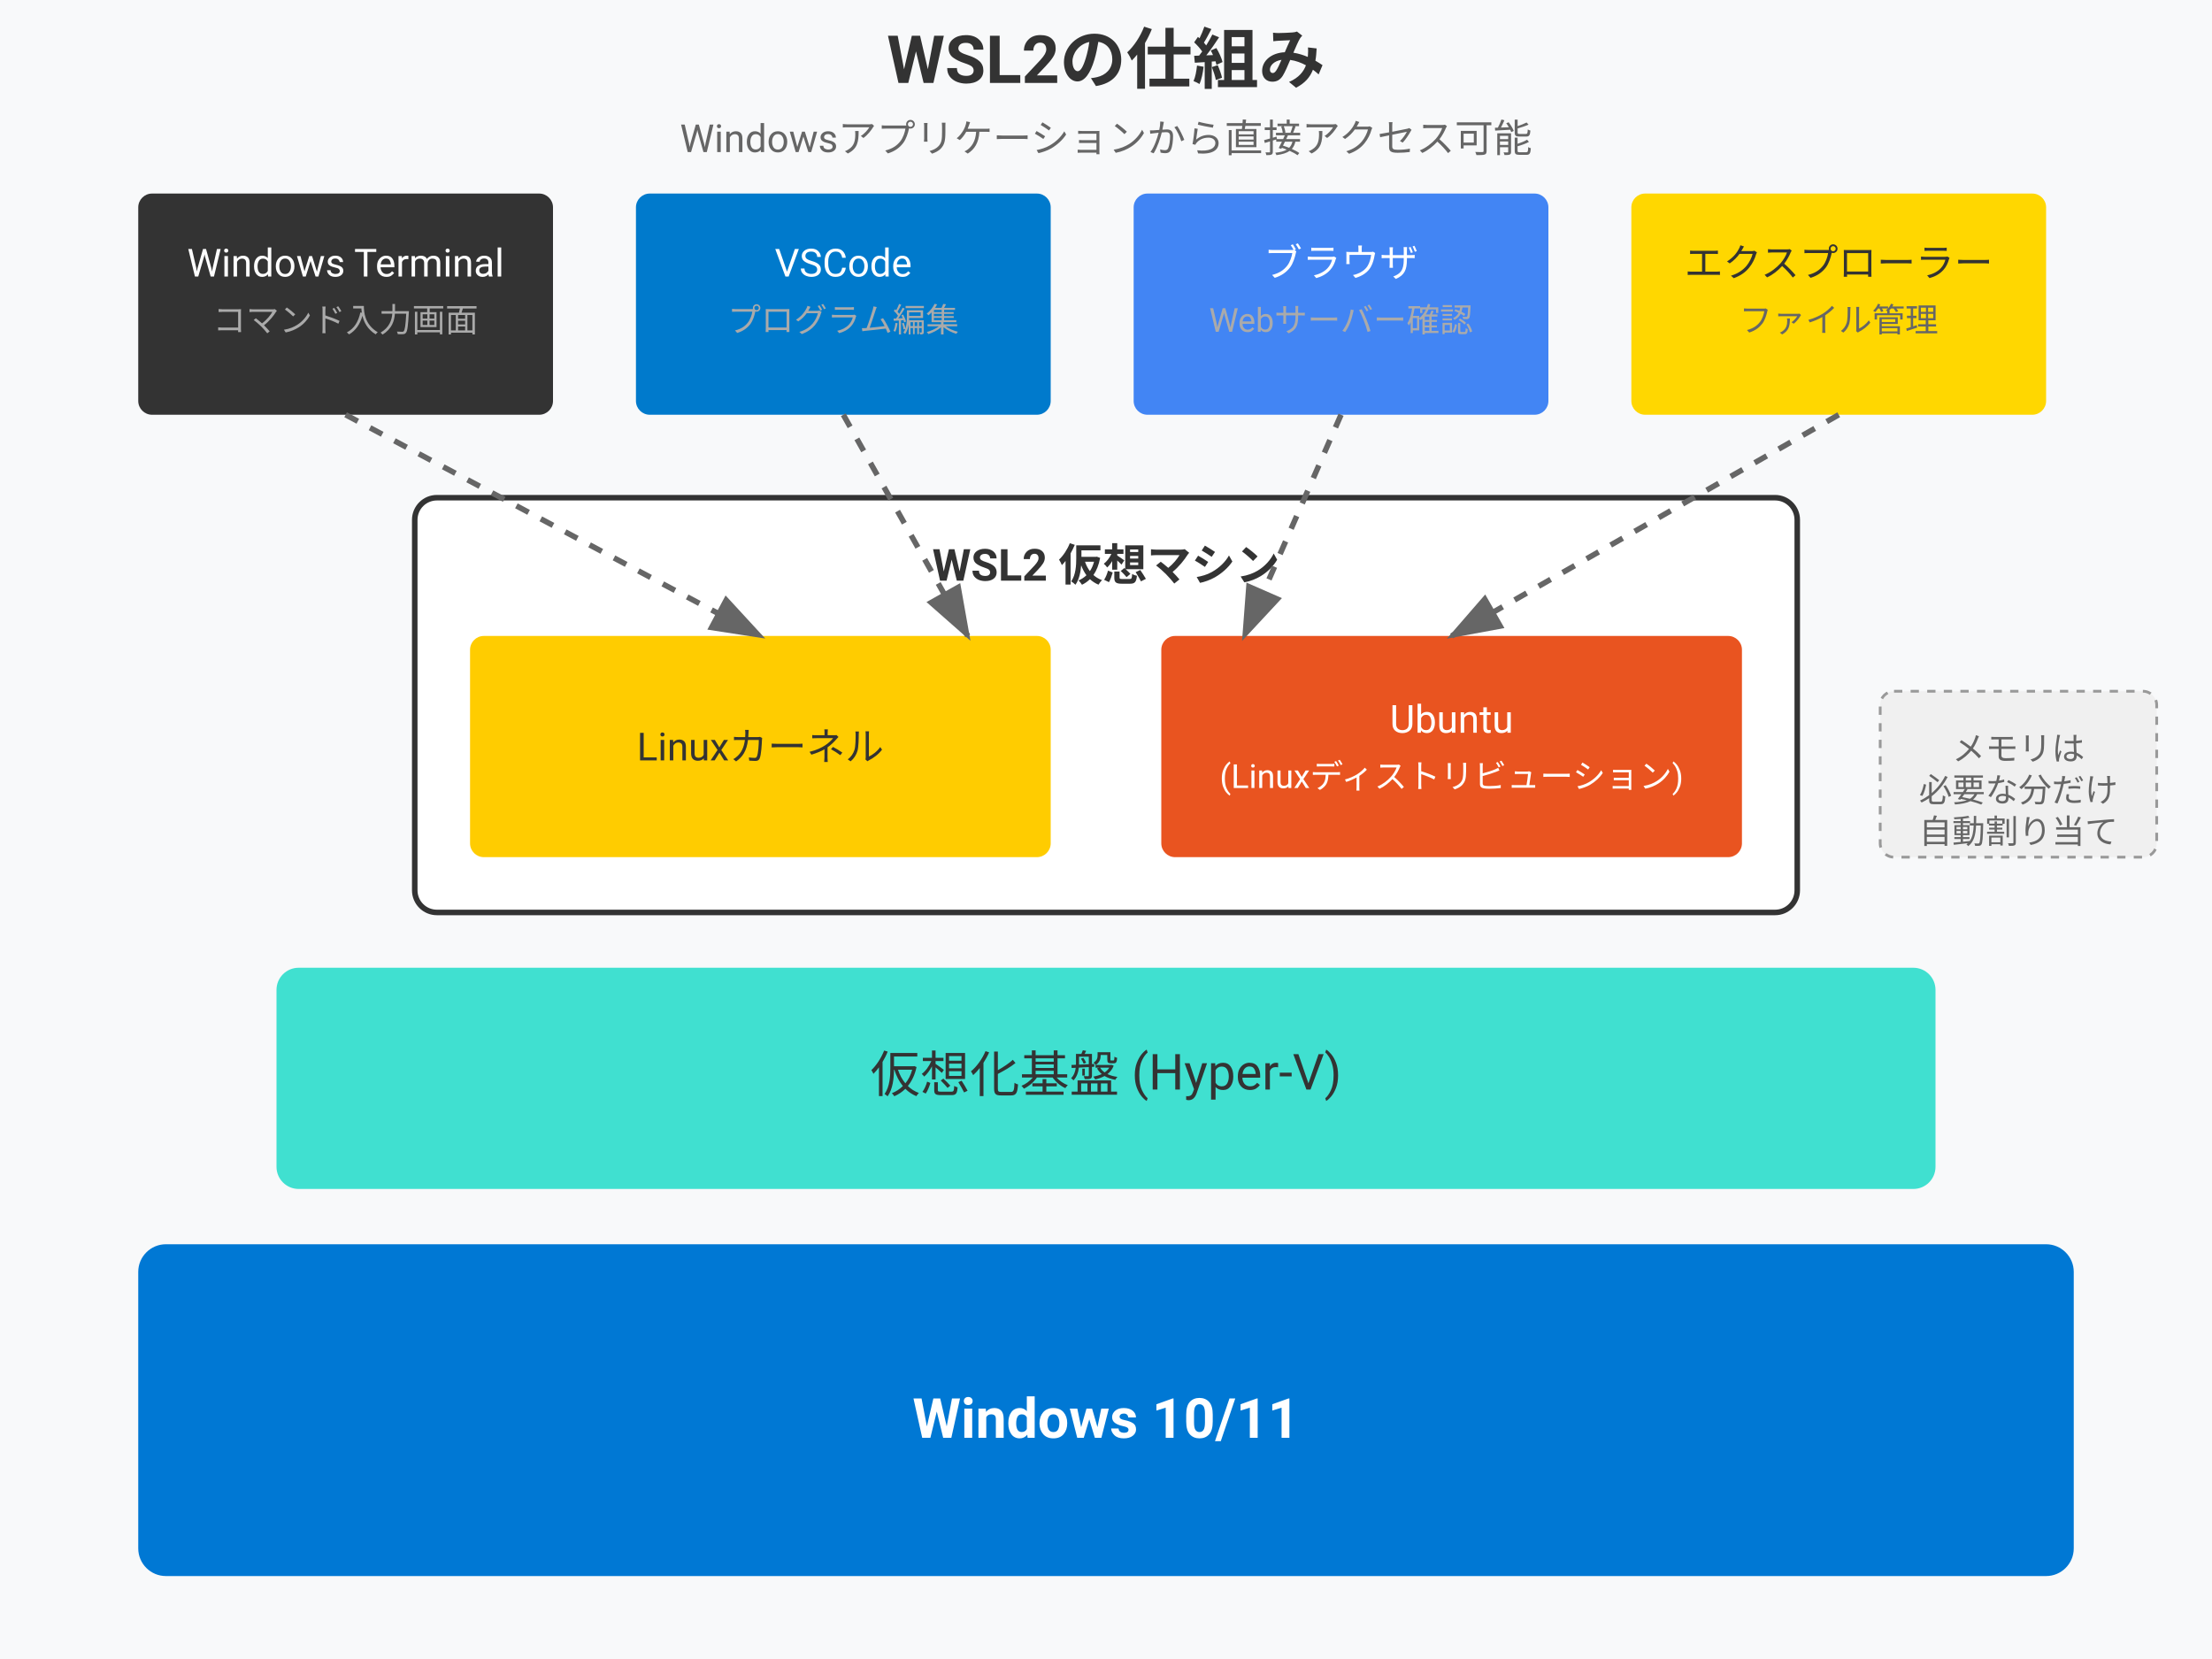
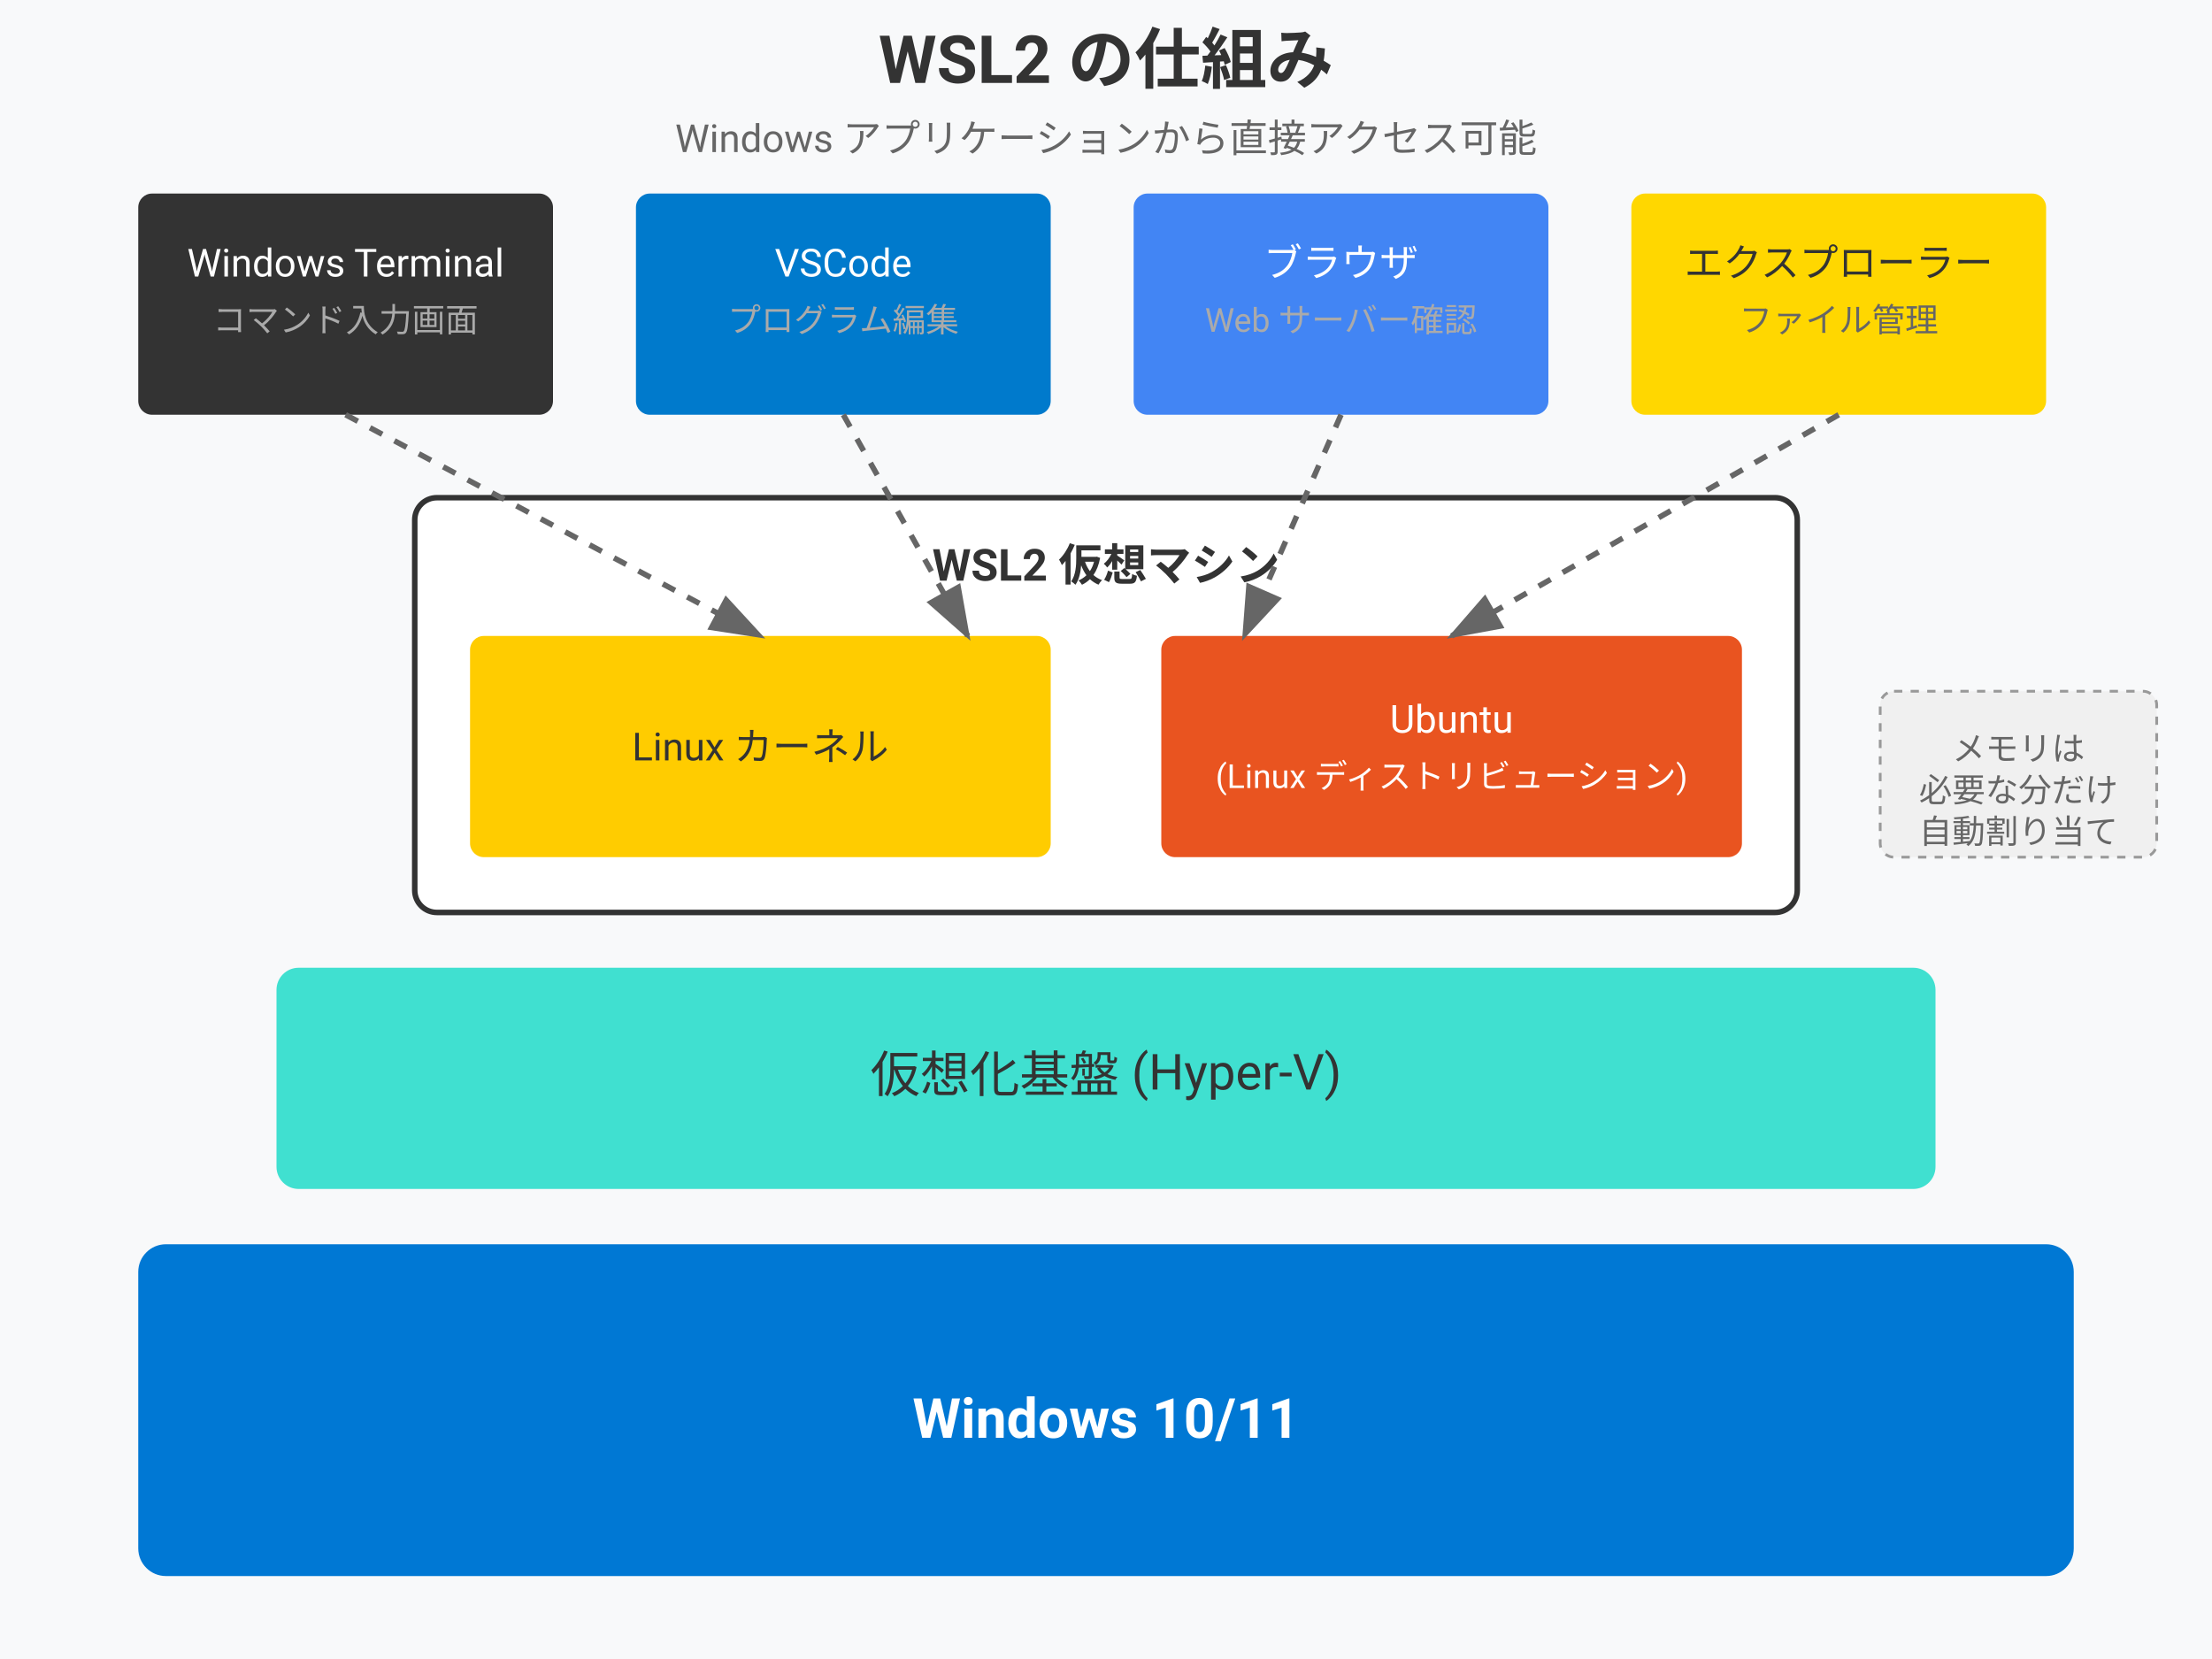
<svg xmlns="http://www.w3.org/2000/svg" viewBox="0 0 800 600">
  <rect width="800" height="600" fill="#f8f9fa" />
-   <text x="400" y="30" font-family="-apple-system, BlinkMacSystemFont, 'Segoe UI', Roboto, 'Helvetica Neue', Arial, 'Noto Sans', sans-serif, 'Apple Color Emoji', 'Segoe UI Emoji', 'Segoe UI Symbol', 'Noto Color Emoji'" font-size="24" font-weight="bold" text-anchor="middle" fill="#333">WSL2の仕組み</text>
+   <text x="400" y="30" font-family="-apple-system, BlinkMacSystemFont, 'Segoe UI', Roboto, 'Helvetica Neue', Arial, 'Noto Sans', sans-serif, 'Apple Color Emoji', 'Segoe UI Emoji', 'Segoe UI Symbol', 'Noto Color Emoji'" font-size="24" font-weight="bold" text-anchor="middle" fill="#333">WSL2 の仕組み</text>
  <rect x="50" y="450" width="700" height="120" fill="#0078d4" rx="10" />
  <text x="400" y="520" font-family="-apple-system, BlinkMacSystemFont, 'Segoe UI', Roboto, 'Helvetica Neue', Arial, 'Noto Sans', sans-serif, 'Apple Color Emoji', 'Segoe UI Emoji', 'Segoe UI Symbol', 'Noto Color Emoji'" font-size="20" font-weight="bold" text-anchor="middle" fill="white">Windows 10/11</text>
  <rect x="100" y="350" width="600" height="80" fill="#40e0d0" rx="8" />
  <text x="400" y="395" font-family="-apple-system, BlinkMacSystemFont, 'Segoe UI', Roboto, 'Helvetica Neue', Arial, 'Noto Sans', sans-serif, 'Apple Color Emoji', 'Segoe UI Emoji', 'Segoe UI Symbol', 'Noto Color Emoji'" font-size="18" text-anchor="middle" fill="#333">仮想化基盤 (Hyper-V)</text>
  <rect x="150" y="180" width="500" height="150" fill="#fff" stroke="#333" stroke-width="2" rx="8" />
  <text x="400" y="210" font-family="-apple-system, BlinkMacSystemFont, 'Segoe UI', Roboto, 'Helvetica Neue', Arial, 'Noto Sans', sans-serif, 'Apple Color Emoji', 'Segoe UI Emoji', 'Segoe UI Symbol', 'Noto Color Emoji'" font-size="16" font-weight="bold" text-anchor="middle" fill="#333">WSL2 仮想マシン</text>
  <rect x="170" y="230" width="210" height="80" fill="#ffcc00" rx="5" />
-   <text x="275" y="275" font-family="-apple-system, BlinkMacSystemFont, 'Segoe UI', Roboto, 'Helvetica Neue', Arial, 'Noto Sans', sans-serif, 'Apple Color Emoji', 'Segoe UI Emoji', 'Segoe UI Symbol', 'Noto Color Emoji'" font-size="14" text-anchor="middle" fill="#333">Linuxカーネル</text>
+   <text x="275" y="275" font-family="-apple-system, BlinkMacSystemFont, 'Segoe UI', Roboto, 'Helvetica Neue', Arial, 'Noto Sans', sans-serif, 'Apple Color Emoji', 'Segoe UI Emoji', 'Segoe UI Symbol', 'Noto Color Emoji'" font-size="14" text-anchor="middle" fill="#333">Linux カーネル</text>
  <rect x="420" y="230" width="210" height="80" fill="#e95420" rx="5" />
  <text x="525" y="265" font-family="-apple-system, BlinkMacSystemFont, 'Segoe UI', Roboto, 'Helvetica Neue', Arial, 'Noto Sans', sans-serif, 'Apple Color Emoji', 'Segoe UI Emoji', 'Segoe UI Symbol', 'Noto Color Emoji'" font-size="14" text-anchor="middle" fill="white">Ubuntu</text>
-   <text x="525" y="285" font-family="-apple-system, BlinkMacSystemFont, 'Segoe UI', Roboto, 'Helvetica Neue', Arial, 'Noto Sans', sans-serif, 'Apple Color Emoji', 'Segoe UI Emoji', 'Segoe UI Symbol', 'Noto Color Emoji'" font-size="12" text-anchor="middle" fill="white">(Linuxディストリビューション)</text>
+   <text x="525" y="285" font-family="-apple-system, BlinkMacSystemFont, 'Segoe UI', Roboto, 'Helvetica Neue', Arial, 'Noto Sans', sans-serif, 'Apple Color Emoji', 'Segoe UI Emoji', 'Segoe UI Symbol', 'Noto Color Emoji'" font-size="12" text-anchor="middle" fill="white">(Linux ディストリビューション)</text>
  <g id="apps">
    <rect x="50" y="70" width="150" height="80" fill="#333" rx="5" />
    <text x="125" y="100" font-family="-apple-system, BlinkMacSystemFont, 'Segoe UI', Roboto, 'Helvetica Neue', Arial, 'Noto Sans', sans-serif, 'Apple Color Emoji', 'Segoe UI Emoji', 'Segoe UI Symbol', 'Noto Color Emoji'" font-size="14" text-anchor="middle" fill="white">Windows Terminal</text>
    <text x="125" y="120" font-family="-apple-system, BlinkMacSystemFont, 'Segoe UI', Roboto, 'Helvetica Neue', Arial, 'Noto Sans', sans-serif, 'Apple Color Emoji', 'Segoe UI Emoji', 'Segoe UI Symbol', 'Noto Color Emoji'" font-size="12" text-anchor="middle" fill="#aaa">コマンド入力画面</text>
    <rect x="230" y="70" width="150" height="80" fill="#007acc" rx="5" />
    <text x="305" y="100" font-family="-apple-system, BlinkMacSystemFont, 'Segoe UI', Roboto, 'Helvetica Neue', Arial, 'Noto Sans', sans-serif, 'Apple Color Emoji', 'Segoe UI Emoji', 'Segoe UI Symbol', 'Noto Color Emoji'" font-size="14" text-anchor="middle" fill="white">VSCode</text>
    <text x="305" y="120" font-family="-apple-system, BlinkMacSystemFont, 'Segoe UI', Roboto, 'Helvetica Neue', Arial, 'Noto Sans', sans-serif, 'Apple Color Emoji', 'Segoe UI Emoji', 'Segoe UI Symbol', 'Noto Color Emoji'" font-size="12" text-anchor="middle" fill="#aaa">プログラム編集</text>
    <rect x="410" y="70" width="150" height="80" fill="#4285f4" rx="5" />
    <text x="485" y="100" font-family="-apple-system, BlinkMacSystemFont, 'Segoe UI', Roboto, 'Helvetica Neue', Arial, 'Noto Sans', sans-serif, 'Apple Color Emoji', 'Segoe UI Emoji', 'Segoe UI Symbol', 'Noto Color Emoji'" font-size="14" text-anchor="middle" fill="white">ブラウザ</text>
-     <text x="485" y="120" font-family="-apple-system, BlinkMacSystemFont, 'Segoe UI', Roboto, 'Helvetica Neue', Arial, 'Noto Sans', sans-serif, 'Apple Color Emoji', 'Segoe UI Emoji', 'Segoe UI Symbol', 'Noto Color Emoji'" font-size="12" text-anchor="middle" fill="#aaa">Webサーバー確認</text>
+     <text x="485" y="120" font-family="-apple-system, BlinkMacSystemFont, 'Segoe UI', Roboto, 'Helvetica Neue', Arial, 'Noto Sans', sans-serif, 'Apple Color Emoji', 'Segoe UI Emoji', 'Segoe UI Symbol', 'Noto Color Emoji'" font-size="12" text-anchor="middle" fill="#aaa">Web サーバー確認</text>
    <rect x="590" y="70" width="150" height="80" fill="#ffd700" rx="5" />
    <text x="665" y="100" font-family="-apple-system, BlinkMacSystemFont, 'Segoe UI', Roboto, 'Helvetica Neue', Arial, 'Noto Sans', sans-serif, 'Apple Color Emoji', 'Segoe UI Emoji', 'Segoe UI Symbol', 'Noto Color Emoji'" font-size="14" text-anchor="middle" fill="#333">エクスプローラー</text>
    <text x="665" y="120" font-family="-apple-system, BlinkMacSystemFont, 'Segoe UI', Roboto, 'Helvetica Neue', Arial, 'Noto Sans', sans-serif, 'Apple Color Emoji', 'Segoe UI Emoji', 'Segoe UI Symbol', 'Noto Color Emoji'" font-size="12" text-anchor="middle" fill="#666">ファイル管理</text>
  </g>
  <defs>
    <marker id="arrowhead" markerWidth="10" markerHeight="7" refX="9" refY="3.5" orient="auto">
      <polygon points="0 0, 10 3.5, 0 7" fill="#666" />
    </marker>
  </defs>
  <line x1="125" y1="150" x2="275" y2="230" stroke="#666" stroke-width="2" marker-end="url(#arrowhead)" stroke-dasharray="5,5" />
  <line x1="305" y1="150" x2="350" y2="230" stroke="#666" stroke-width="2" marker-end="url(#arrowhead)" stroke-dasharray="5,5" />
  <line x1="485" y1="150" x2="450" y2="230" stroke="#666" stroke-width="2" marker-end="url(#arrowhead)" stroke-dasharray="5,5" />
  <line x1="665" y1="150" x2="525" y2="230" stroke="#666" stroke-width="2" marker-end="url(#arrowhead)" stroke-dasharray="5,5" />
-   <text x="400" y="55" font-family="-apple-system, BlinkMacSystemFont, 'Segoe UI', Roboto, 'Helvetica Neue', Arial, 'Noto Sans', sans-serif, 'Apple Color Emoji', 'Segoe UI Emoji', 'Segoe UI Symbol', 'Noto Color Emoji'" font-size="14" text-anchor="middle" fill="#666">Windowsアプリケーションから直接アクセス可能</text>
+   <text x="400" y="55" font-family="-apple-system, BlinkMacSystemFont, 'Segoe UI', Roboto, 'Helvetica Neue', Arial, 'Noto Sans', sans-serif, 'Apple Color Emoji', 'Segoe UI Emoji', 'Segoe UI Symbol', 'Noto Color Emoji'" font-size="14" text-anchor="middle" fill="#666">Windows アプリケーションから直接アクセス可能</text>
  <g transform="translate(680, 250)">
    <rect x="0" y="0" width="100" height="60" fill="#f0f0f0" stroke="#999" stroke-dasharray="3,3" rx="5" />
    <text x="50" y="25" font-family="-apple-system, BlinkMacSystemFont, 'Segoe UI', Roboto, 'Helvetica Neue', Arial, 'Noto Sans', sans-serif, 'Apple Color Emoji', 'Segoe UI Emoji', 'Segoe UI Symbol', 'Noto Color Emoji'" font-size="12" text-anchor="middle" fill="#666">メモリは</text>
    <text x="50" y="40" font-family="-apple-system, BlinkMacSystemFont, 'Segoe UI', Roboto, 'Helvetica Neue', Arial, 'Noto Sans', sans-serif, 'Apple Color Emoji', 'Segoe UI Emoji', 'Segoe UI Symbol', 'Noto Color Emoji'" font-size="12" text-anchor="middle" fill="#666">必要な分だけ</text>
    <text x="50" y="55" font-family="-apple-system, BlinkMacSystemFont, 'Segoe UI', Roboto, 'Helvetica Neue', Arial, 'Noto Sans', sans-serif, 'Apple Color Emoji', 'Segoe UI Emoji', 'Segoe UI Symbol', 'Noto Color Emoji'" font-size="12" text-anchor="middle" fill="#666">自動割り当て</text>
  </g>
</svg>
